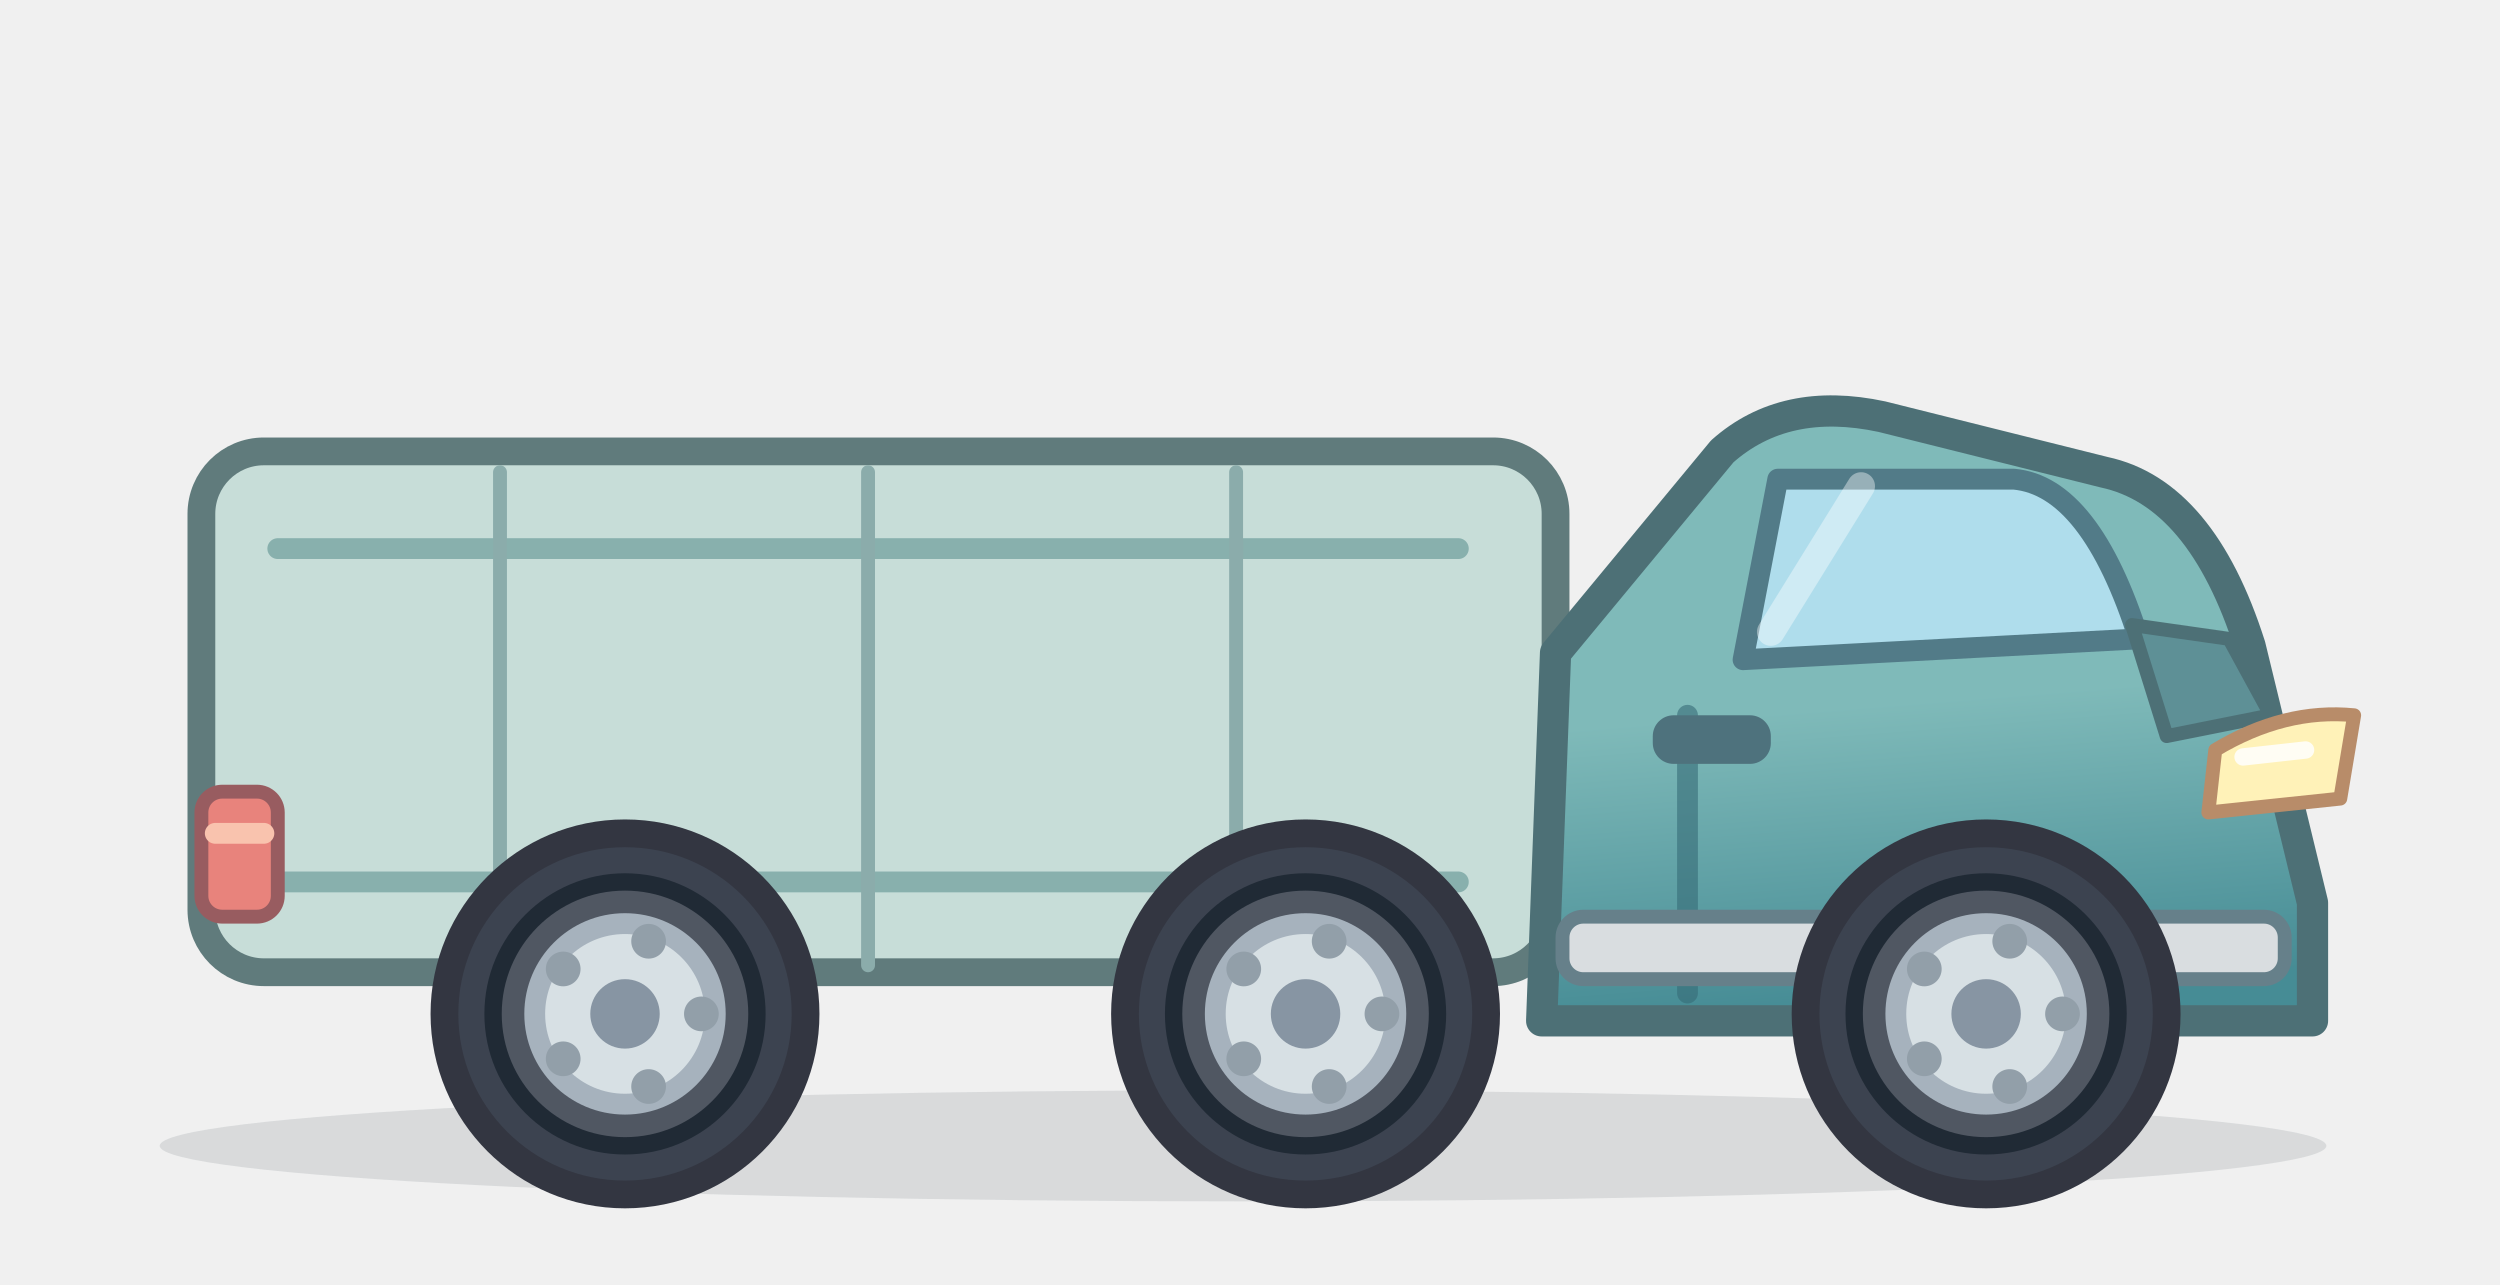
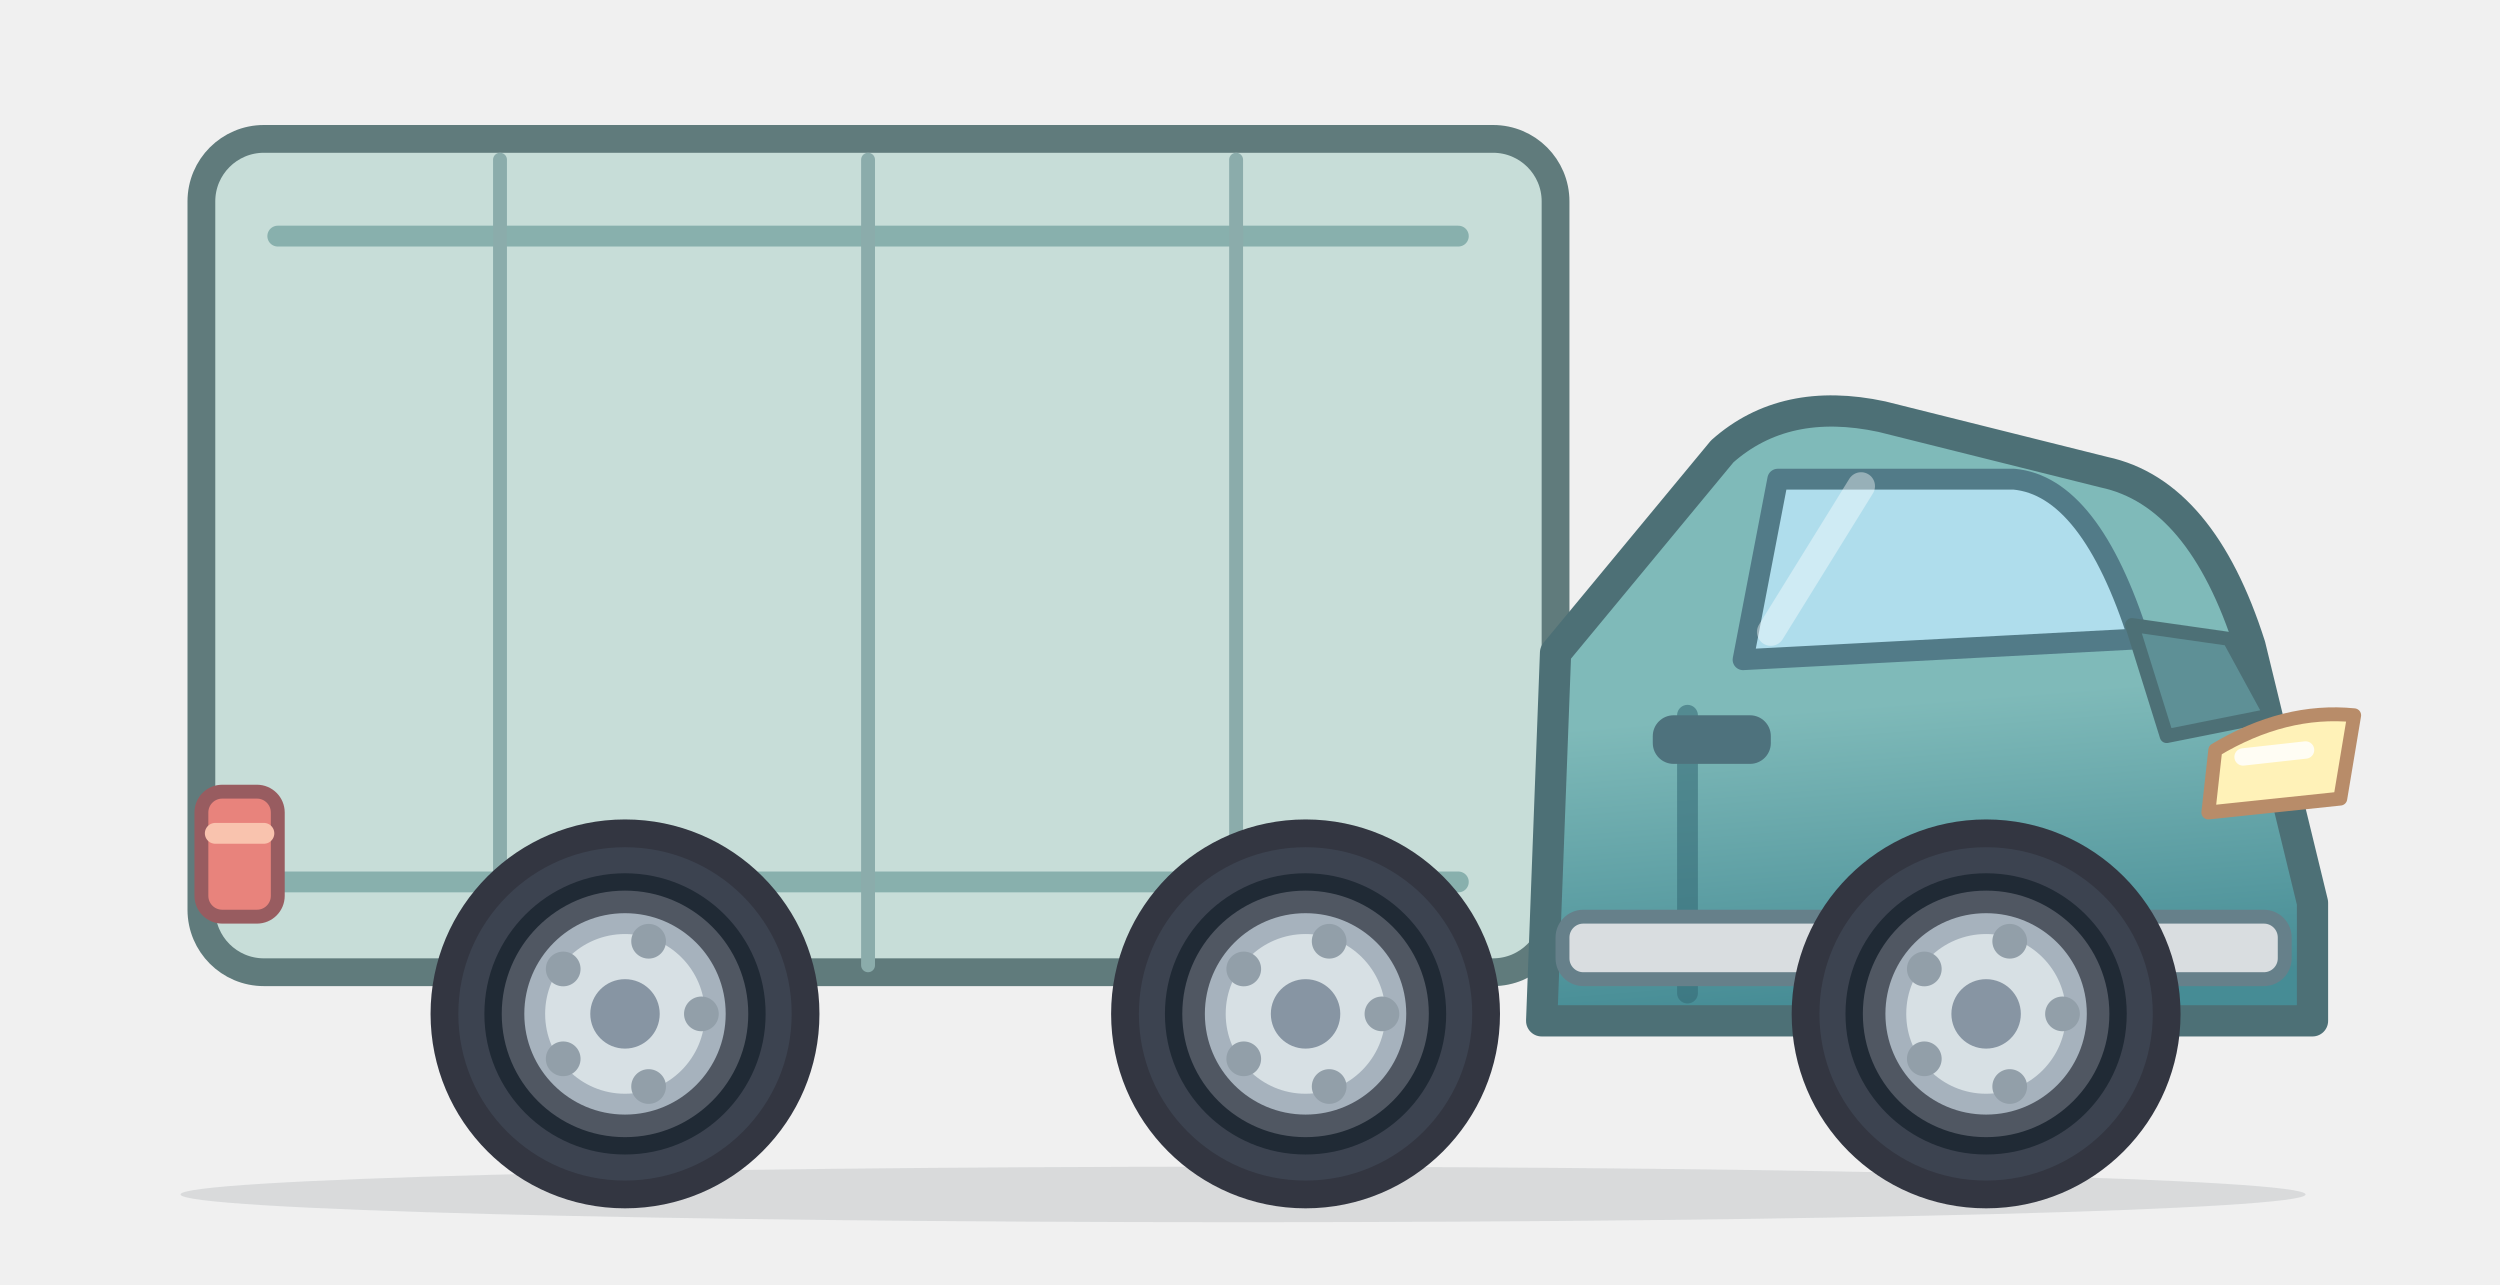
<svg xmlns="http://www.w3.org/2000/svg" width="360" height="185" viewBox="0 0 360 185">
  <defs>
    <linearGradient id="body" x1="0" y1="0" x2=".1" y2="1">
      <stop stop-color="#7FBAB9" />
      <stop offset=".52" stop-color="#7FBAB9" />
      <stop offset="1" stop-color="#468C95" />
    </linearGradient>
    <linearGradient id="glass" x1="0" y1="0" x2=".1" y2="1">
      <stop stop-color="#C9EAF3" />
      <stop offset=".52" stop-color="#C9EAF3" />
      <stop offset="1" stop-color="#80B4CA" />
    </linearGradient>
  </defs>
  <g stroke-linejoin="round" stroke-linecap="round">
-     <ellipse cx="179" cy="165" rx="156" ry="8" fill="#3A4750" opacity=".13" />
-     <rect x="29" y="65" width="195" height="75" rx="9" fill="#C7DDD8" stroke="#607B7C" stroke-width="4" />
-     <path d="M40 79H210M40 127H210" stroke="#6D9D9B" opacity=".7" stroke-width="3" />
-     <path d="M72 68V139M125 68V139M178 68V139" stroke="#8BACAB" stroke-width="2" />
+     <ellipse cx="179" cy="172" rx="153" ry="4" fill="#3A4750" opacity=".13" />
+     <rect x="29" y="20" width="195" height="120" rx="9" fill="#C7DDD8" stroke="#607B7C" stroke-width="4" />
+     <path d="M40 34H210M40 127H210" stroke="#6D9D9B" opacity=".7" stroke-width="3" />
+     <path d="M72 23V139M125 23V139M178 23V139" stroke="#8BACAB" stroke-width="2" />
    <path d="M224 94L248 65Q257 57 271 60L303 68Q317 71 324 93L333 130V147H222Z" fill="url(#body)" stroke="#4D7076" stroke-width="4.5" />
    <path d="M256 69h34q11 1 18 23l-57 3Z" fill="#AFDDEC" stroke="#527B88" stroke-width="3" />
    <path d="M268 70l-13 21" stroke="#FFF" stroke-width="4" opacity=".4" />
    <path d="M243 103v40M235 140h92" stroke="#356B76" stroke-width="3" opacity=".6" />
    <rect x="238" y="103" width="17" height="7" rx="3" fill="#4E727D" />
    <path d="M307 90l14 2 6 11-15 3Z" fill="#5E9096" stroke="#4D7076" stroke-width="2" />
    <rect x="225" y="132" width="104" height="9" rx="3" fill="#D9DDE0" stroke="#66808A" stroke-width="2" />
    <path d="M319 108q10 -6 20 -5l-2 12-19 2Z" fill="#FFF2B8" stroke="#B88C69" stroke-width="2" />
    <path d="M323 109l9-1" stroke="white" opacity=".85" stroke-width="2.5" />
    <rect x="29" y="114" width="11" height="18" rx="3" fill="#E8837C" stroke="#985C60" stroke-width="2" />
    <path d="M31 120h7" stroke="#F9C3AE" stroke-width="3" />
    <g>
      <circle cx="90" cy="146" r="26" fill="#3C4350" stroke="#333641" stroke-width="4" />
      <circle cx="90" cy="146" r="19" fill="#505762" stroke="#202A35" stroke-width="2.5" />
      <circle cx="90" cy="146" r="13" fill="#D7E0E4" stroke="#A6B2BD" stroke-width="3" />
      <circle cx="90" cy="146" r="5" fill="#8795A3" />
      <circle cx="101.00" cy="146.00" r="2.5" fill="#929FA9" />
      <circle cx="93.40" cy="156.46" r="2.5" fill="#929FA9" />
      <circle cx="81.10" cy="152.47" r="2.5" fill="#929FA9" />
      <circle cx="81.10" cy="139.53" r="2.5" fill="#929FA9" />
      <circle cx="93.40" cy="135.54" r="2.5" fill="#929FA9" />
    </g>
    <g>
      <circle cx="188" cy="146" r="26" fill="#3C4350" stroke="#333641" stroke-width="4" />
      <circle cx="188" cy="146" r="19" fill="#505762" stroke="#202A35" stroke-width="2.5" />
      <circle cx="188" cy="146" r="13" fill="#D7E0E4" stroke="#A6B2BD" stroke-width="3" />
      <circle cx="188" cy="146" r="5" fill="#8795A3" />
      <circle cx="199.00" cy="146.00" r="2.5" fill="#929FA9" />
      <circle cx="191.40" cy="156.46" r="2.5" fill="#929FA9" />
      <circle cx="179.10" cy="152.47" r="2.5" fill="#929FA9" />
      <circle cx="179.10" cy="139.53" r="2.5" fill="#929FA9" />
      <circle cx="191.40" cy="135.54" r="2.5" fill="#929FA9" />
    </g>
    <g>
      <circle cx="286" cy="146" r="26" fill="#3C4350" stroke="#333641" stroke-width="4" />
      <circle cx="286" cy="146" r="19" fill="#505762" stroke="#202A35" stroke-width="2.5" />
      <circle cx="286" cy="146" r="13" fill="#D7E0E4" stroke="#A6B2BD" stroke-width="3" />
      <circle cx="286" cy="146" r="5" fill="#8795A3" />
      <circle cx="297.00" cy="146.00" r="2.5" fill="#929FA9" />
      <circle cx="289.40" cy="156.46" r="2.5" fill="#929FA9" />
      <circle cx="277.10" cy="152.47" r="2.5" fill="#929FA9" />
      <circle cx="277.10" cy="139.53" r="2.5" fill="#929FA9" />
      <circle cx="289.40" cy="135.54" r="2.5" fill="#929FA9" />
    </g>
  </g>
</svg>
